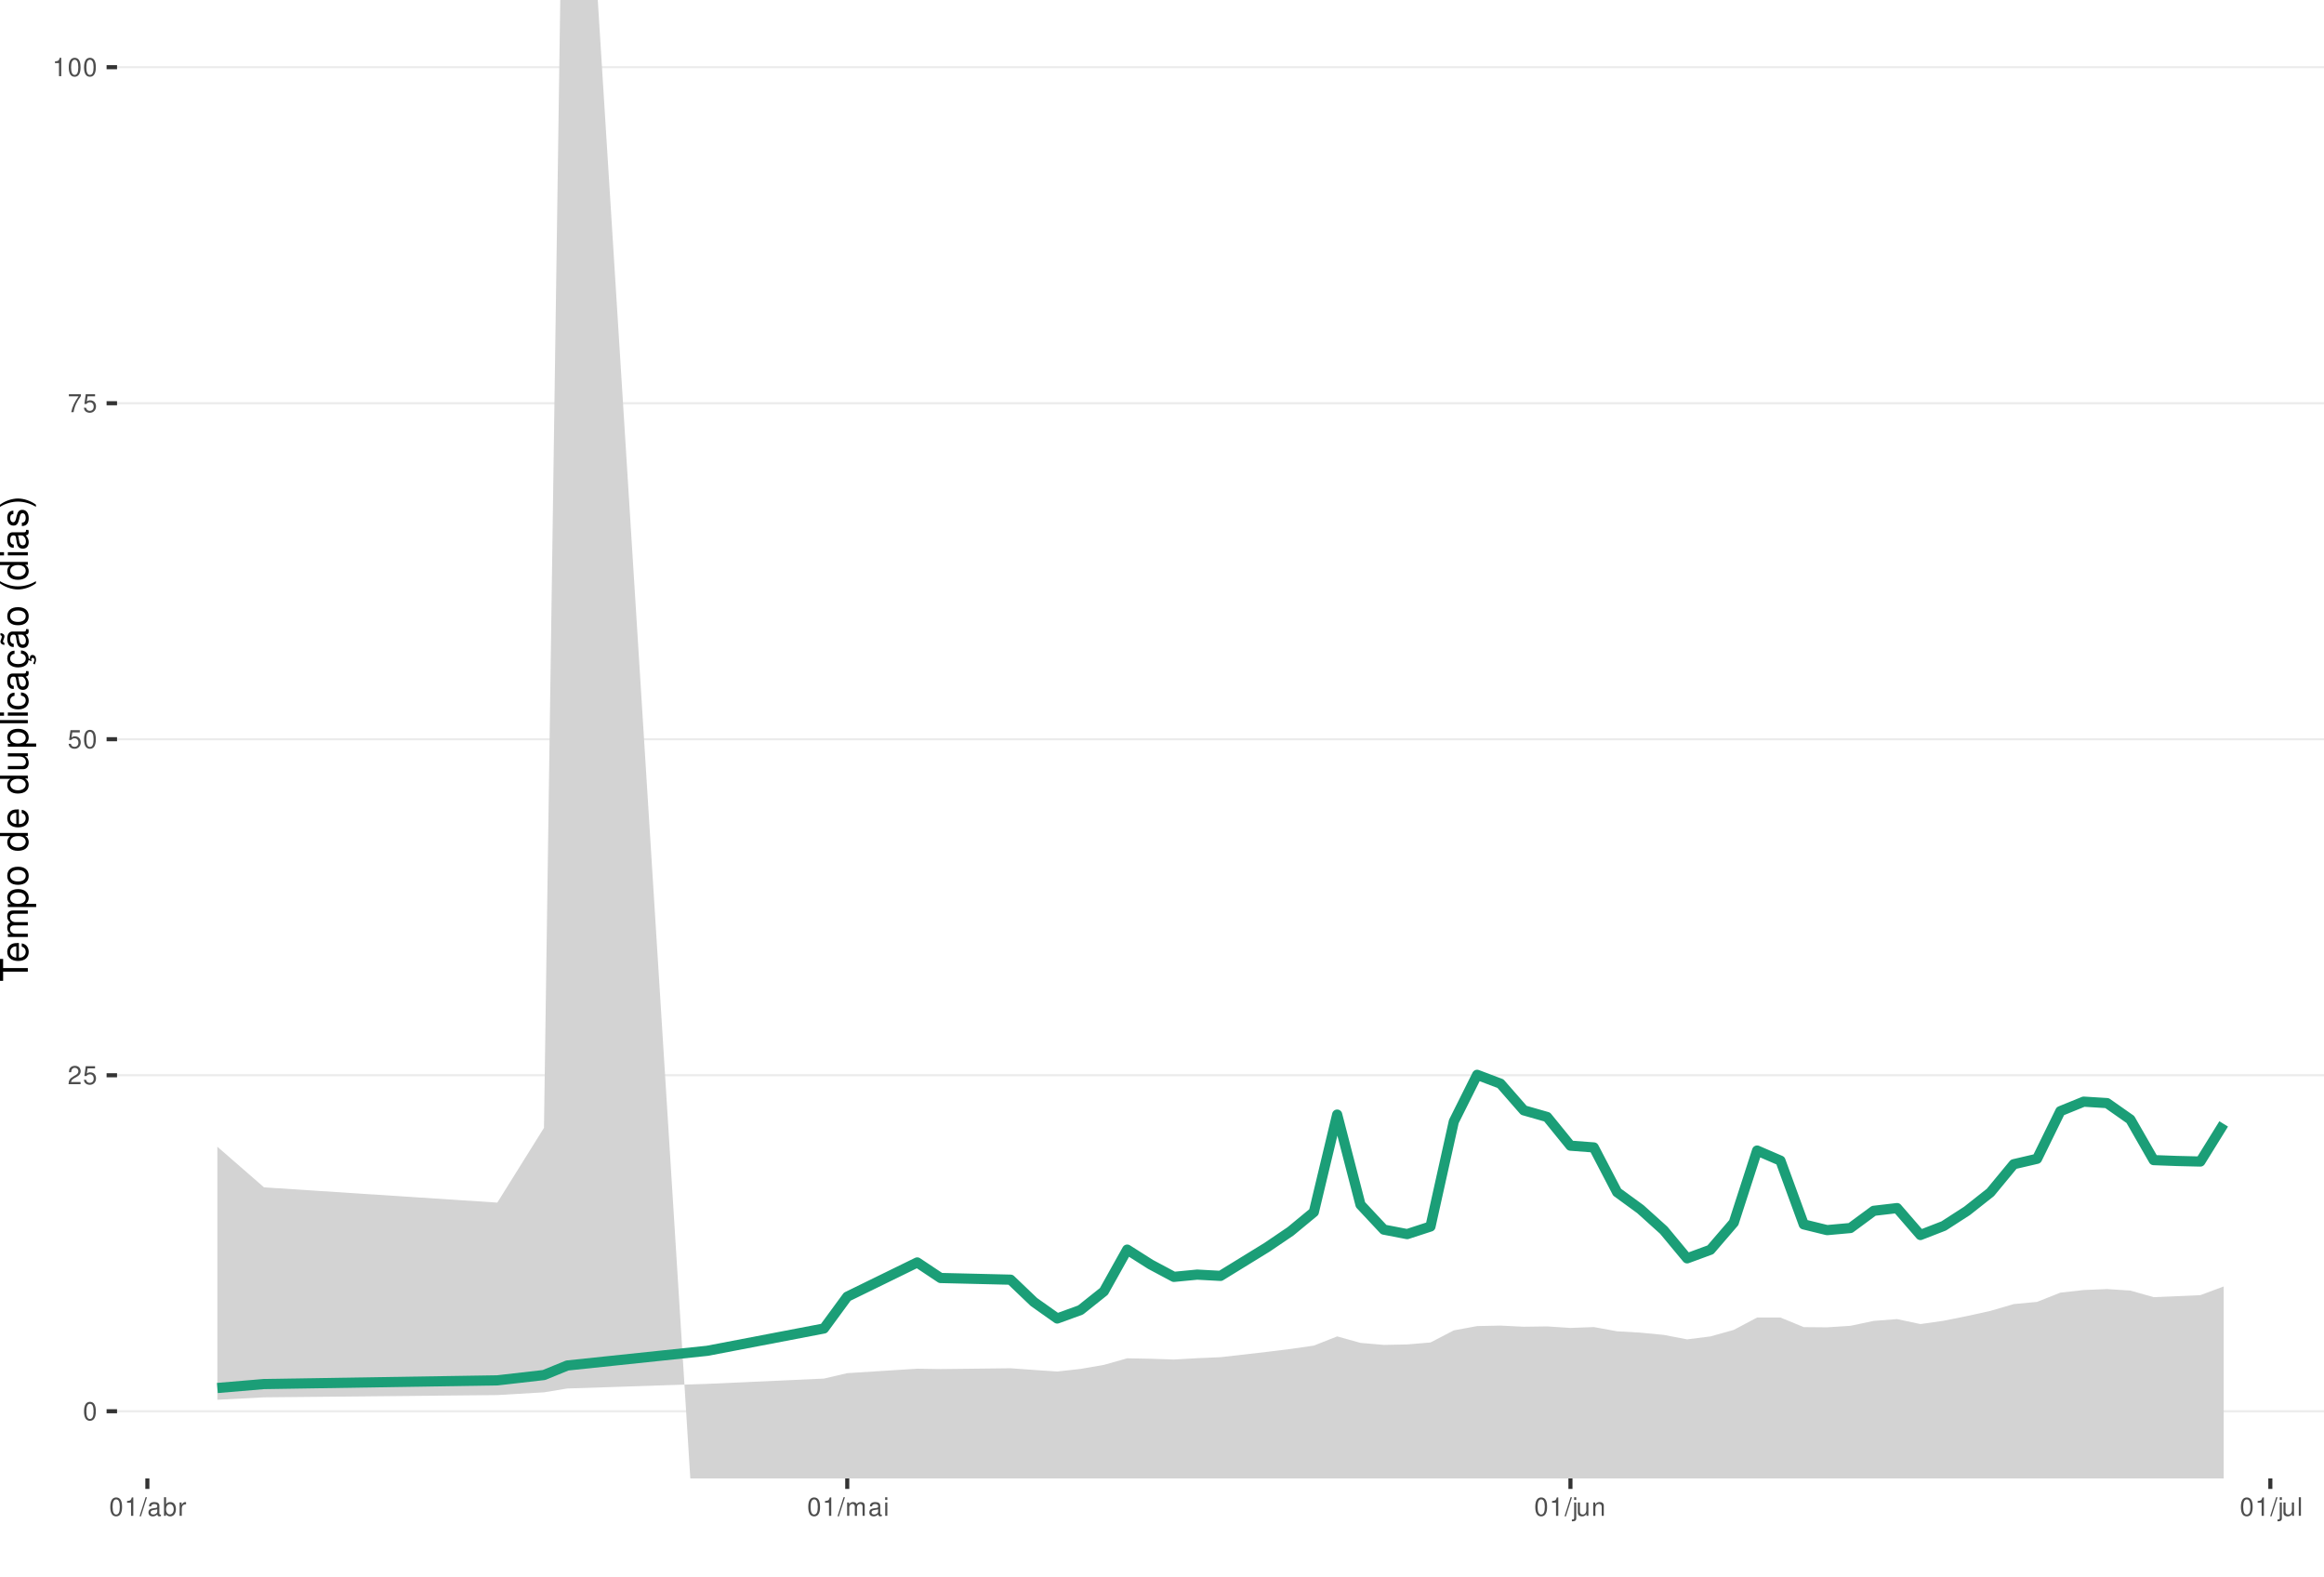
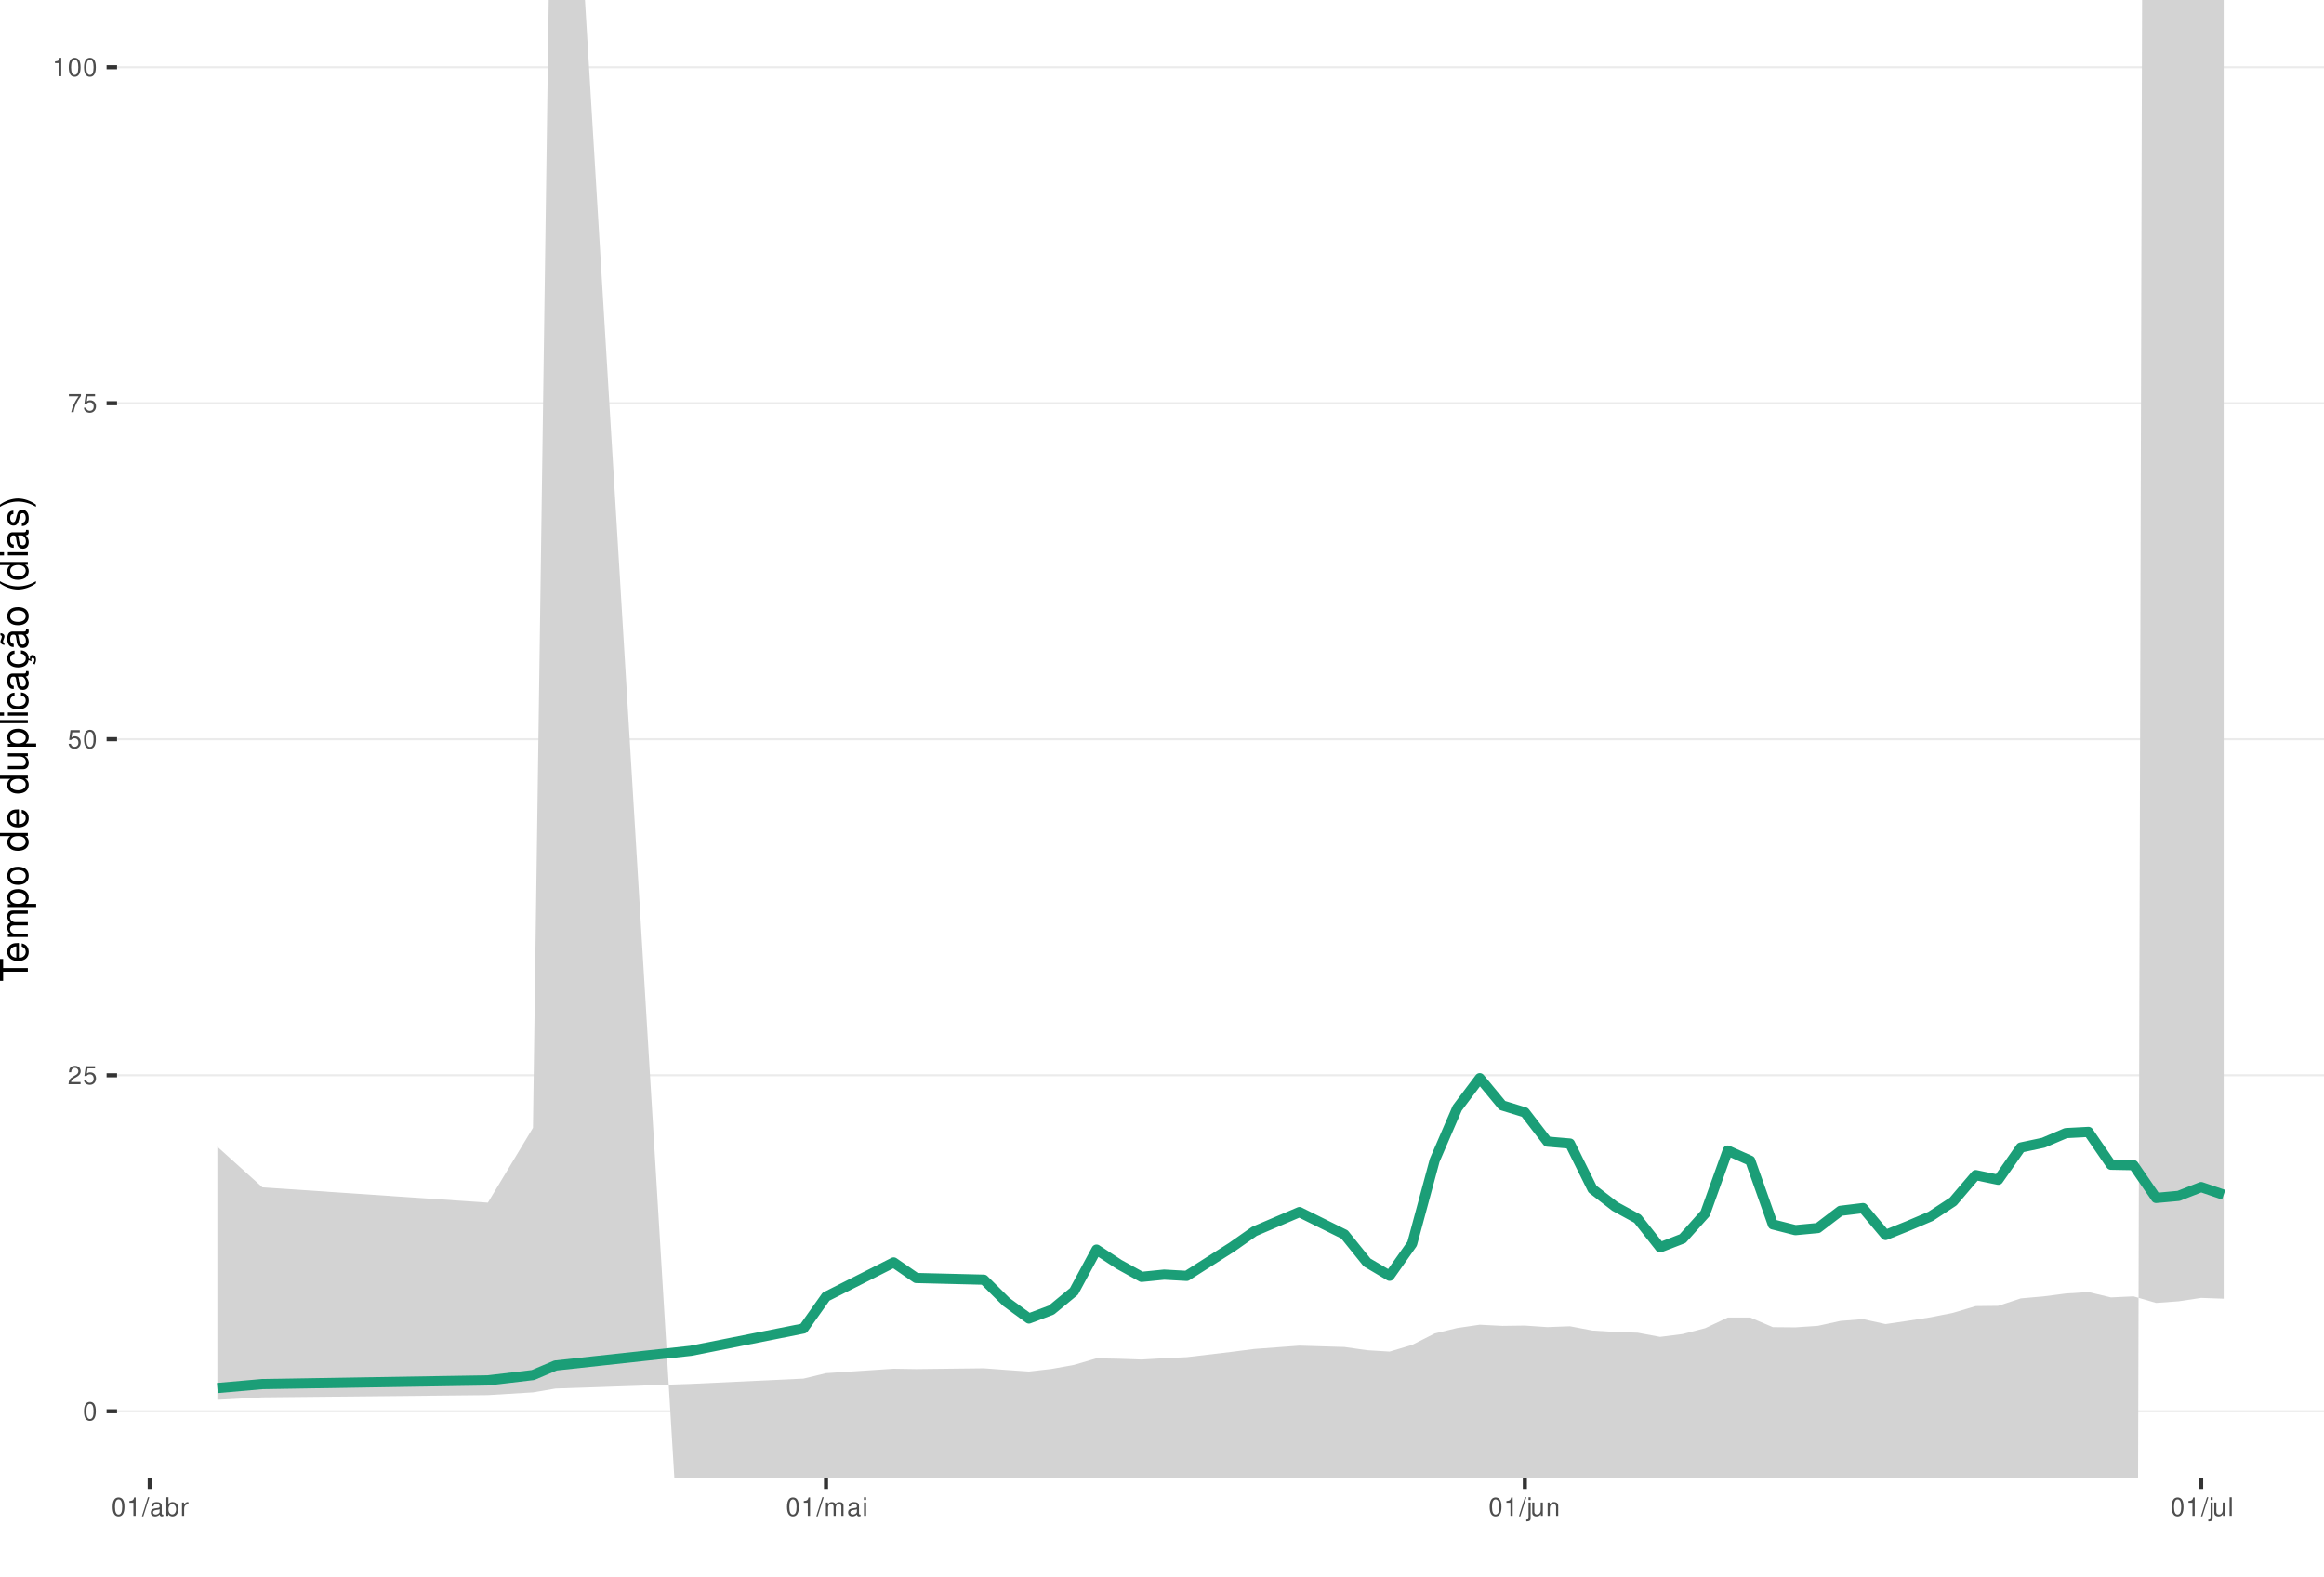
<svg xmlns="http://www.w3.org/2000/svg" xmlns:xlink="http://www.w3.org/1999/xlink" width="609pt" height="413pt" viewBox="0 0 609 413" version="1.1">
  <defs>
    <g>
      <symbol overflow="visible" id="glyph0-0">
        <path style="stroke:none;" d="" />
      </symbol>
      <symbol overflow="visible" id="glyph0-1">
        <path style="stroke:none;" d="M 1.828 -4.812 C 1.391 -4.812 0.984 -4.609 0.75 -4.281 C 0.438 -3.859 0.281 -3.219 0.281 -2.328 C 0.281 -0.703 0.812 0.156 1.828 0.156 C 2.828 0.156 3.375 -0.703 3.375 -2.297 C 3.375 -3.219 3.234 -3.844 2.922 -4.281 C 2.672 -4.625 2.281 -4.812 1.828 -4.812 Z M 1.828 -4.297 C 2.469 -4.297 2.781 -3.641 2.781 -2.344 C 2.781 -0.969 2.469 -0.328 1.812 -0.328 C 1.203 -0.328 0.891 -1 0.891 -2.328 C 0.891 -3.641 1.203 -4.297 1.828 -4.297 Z M 1.828 -4.297 " />
      </symbol>
      <symbol overflow="visible" id="glyph0-2">
        <path style="stroke:none;" d="M 3.375 -0.578 L 0.891 -0.578 C 0.938 -0.984 1.156 -1.234 1.734 -1.578 L 2.406 -1.953 C 3.062 -2.328 3.406 -2.812 3.406 -3.406 C 3.406 -3.812 3.234 -4.188 2.969 -4.438 C 2.688 -4.688 2.344 -4.812 1.891 -4.812 C 1.297 -4.812 0.844 -4.594 0.578 -4.188 C 0.422 -3.938 0.344 -3.641 0.328 -3.141 L 0.922 -3.141 C 0.938 -3.469 0.984 -3.672 1.062 -3.828 C 1.219 -4.125 1.516 -4.297 1.875 -4.297 C 2.406 -4.297 2.797 -3.906 2.797 -3.391 C 2.797 -3.016 2.578 -2.672 2.156 -2.438 L 1.547 -2.078 C 0.562 -1.516 0.281 -1.062 0.219 0 L 3.375 0 Z M 3.375 -0.578 " />
      </symbol>
      <symbol overflow="visible" id="glyph0-3">
        <path style="stroke:none;" d="M 3.172 -4.719 L 0.734 -4.719 L 0.375 -2.156 L 0.922 -2.156 C 1.188 -2.469 1.422 -2.594 1.797 -2.594 C 2.422 -2.594 2.812 -2.156 2.812 -1.453 C 2.812 -0.781 2.422 -0.359 1.781 -0.359 C 1.266 -0.359 0.953 -0.625 0.812 -1.156 L 0.234 -1.156 C 0.312 -0.766 0.375 -0.578 0.516 -0.406 C 0.781 -0.047 1.266 0.156 1.797 0.156 C 2.75 0.156 3.422 -0.547 3.422 -1.531 C 3.422 -2.469 2.797 -3.109 1.891 -3.109 C 1.562 -3.109 1.297 -3.016 1.016 -2.828 L 1.203 -4.141 L 3.172 -4.141 Z M 3.172 -4.719 " />
      </symbol>
      <symbol overflow="visible" id="glyph0-4">
        <path style="stroke:none;" d="M 3.469 -4.719 L 0.312 -4.719 L 0.312 -4.141 L 2.859 -4.141 C 1.734 -2.531 1.266 -1.547 0.922 0 L 1.547 0 C 1.797 -1.516 2.391 -2.812 3.469 -4.234 Z M 3.469 -4.719 " />
      </symbol>
      <symbol overflow="visible" id="glyph0-5">
        <path style="stroke:none;" d="M 1.719 -3.422 L 1.719 0 L 2.312 0 L 2.312 -4.812 L 1.922 -4.812 C 1.719 -4.078 1.578 -3.969 0.672 -3.859 L 0.672 -3.422 Z M 1.719 -3.422 " />
      </symbol>
      <symbol overflow="visible" id="glyph0-6">
        <path style="stroke:none;" d="M 1.531 -4.859 L -0.047 0.141 L 0.312 0.141 L 1.891 -4.859 Z M 1.531 -4.859 " />
      </symbol>
      <symbol overflow="visible" id="glyph0-7">
        <path style="stroke:none;" d="M 3.562 -0.328 C 3.5 -0.312 3.469 -0.312 3.438 -0.312 C 3.25 -0.312 3.141 -0.406 3.141 -0.578 L 3.141 -2.641 C 3.141 -3.25 2.688 -3.594 1.828 -3.594 C 1.312 -3.594 0.906 -3.438 0.672 -3.188 C 0.516 -3 0.453 -2.797 0.438 -2.453 L 0.984 -2.453 C 1.031 -2.875 1.297 -3.078 1.812 -3.078 C 2.312 -3.078 2.594 -2.891 2.594 -2.562 L 2.594 -2.406 C 2.578 -2.172 2.469 -2.078 2.016 -2.031 C 1.219 -1.922 1.109 -1.891 0.891 -1.812 C 0.484 -1.641 0.281 -1.328 0.281 -0.875 C 0.281 -0.25 0.719 0.156 1.422 0.156 C 1.859 0.156 2.219 0 2.609 -0.359 C 2.656 0 2.828 0.156 3.188 0.156 C 3.297 0.156 3.375 0.141 3.562 0.094 Z M 2.594 -1.094 C 2.594 -0.906 2.531 -0.797 2.375 -0.641 C 2.141 -0.438 1.875 -0.328 1.547 -0.328 C 1.109 -0.328 0.859 -0.547 0.859 -0.891 C 0.859 -1.266 1.094 -1.438 1.703 -1.531 C 2.297 -1.609 2.406 -1.641 2.594 -1.719 Z M 2.594 -1.094 " />
      </symbol>
      <symbol overflow="visible" id="glyph0-8">
        <path style="stroke:none;" d="M 0.359 -4.859 L 0.359 0 L 0.859 0 L 0.859 -0.453 C 1.125 -0.047 1.484 0.156 1.969 0.156 C 2.875 0.156 3.484 -0.594 3.484 -1.75 C 3.484 -2.891 2.922 -3.594 1.984 -3.594 C 1.516 -3.594 1.172 -3.406 0.906 -3.016 L 0.906 -4.859 Z M 1.891 -3.062 C 2.5 -3.062 2.906 -2.531 2.906 -1.703 C 2.906 -0.906 2.484 -0.359 1.891 -0.359 C 1.297 -0.359 0.906 -0.906 0.906 -1.719 C 0.906 -2.531 1.297 -3.062 1.891 -3.062 Z M 1.891 -3.062 " />
      </symbol>
      <symbol overflow="visible" id="glyph0-9">
        <path style="stroke:none;" d="M 0.453 -3.484 L 0.453 0 L 1.016 0 L 1.016 -1.812 C 1.031 -2.656 1.375 -3.016 2.141 -3 L 2.141 -3.562 C 2.047 -3.578 1.984 -3.594 1.922 -3.594 C 1.562 -3.594 1.297 -3.375 0.969 -2.859 L 0.969 -3.484 Z M 0.453 -3.484 " />
      </symbol>
      <symbol overflow="visible" id="glyph0-10">
        <path style="stroke:none;" d="M 0.469 -3.484 L 0.469 0 L 1.031 0 L 1.031 -2.188 C 1.031 -2.703 1.391 -3.109 1.844 -3.109 C 2.25 -3.109 2.484 -2.844 2.484 -2.406 L 2.484 0 L 3.047 0 L 3.047 -2.188 C 3.047 -2.703 3.422 -3.109 3.875 -3.109 C 4.266 -3.109 4.516 -2.844 4.516 -2.406 L 4.516 0 L 5.078 0 L 5.078 -2.609 C 5.078 -3.234 4.719 -3.594 4.062 -3.594 C 3.594 -3.594 3.312 -3.453 2.984 -3.062 C 2.781 -3.422 2.5 -3.594 2.047 -3.594 C 1.578 -3.594 1.266 -3.422 0.984 -3 L 0.984 -3.484 Z M 0.469 -3.484 " />
      </symbol>
      <symbol overflow="visible" id="glyph0-11">
        <path style="stroke:none;" d="M 1 -3.484 L 0.453 -3.484 L 0.453 0 L 1 0 Z M 1 -4.859 L 0.438 -4.859 L 0.438 -4.156 L 1 -4.156 Z M 1 -4.859 " />
      </symbol>
      <symbol overflow="visible" id="glyph0-12">
        <path style="stroke:none;" d="M 0.469 -3.484 L 0.469 0.5 C 0.469 0.859 0.359 0.969 0.016 0.969 C -0.031 0.969 -0.047 0.969 -0.125 0.953 L -0.125 1.438 C -0.047 1.438 -0.016 1.453 0.062 1.453 C 0.688 1.453 1.016 1.203 1.016 0.719 L 1.016 -3.484 Z M 1.016 -4.859 L 0.469 -4.859 L 0.469 -4.156 L 1.016 -4.156 Z M 1.016 -4.859 " />
      </symbol>
      <symbol overflow="visible" id="glyph0-13">
        <path style="stroke:none;" d="M 3.203 0 L 3.203 -3.484 L 2.656 -3.484 L 2.656 -1.516 C 2.656 -0.797 2.281 -0.328 1.703 -0.328 C 1.266 -0.328 0.984 -0.594 0.984 -1.016 L 0.984 -3.484 L 0.438 -3.484 L 0.438 -0.797 C 0.438 -0.219 0.859 0.156 1.547 0.156 C 2.062 0.156 2.391 -0.031 2.703 -0.484 L 2.703 0 Z M 3.203 0 " />
      </symbol>
      <symbol overflow="visible" id="glyph0-14">
        <path style="stroke:none;" d="M 0.469 -3.484 L 0.469 0 L 1.031 0 L 1.031 -1.922 C 1.031 -2.641 1.391 -3.109 1.969 -3.109 C 2.406 -3.109 2.688 -2.828 2.688 -2.422 L 2.688 0 L 3.234 0 L 3.234 -2.641 C 3.234 -3.219 2.812 -3.594 2.141 -3.594 C 1.625 -3.594 1.281 -3.391 0.984 -2.906 L 0.984 -3.484 Z M 0.469 -3.484 " />
      </symbol>
      <symbol overflow="visible" id="glyph0-15">
        <path style="stroke:none;" d="M 1.016 -4.859 L 0.453 -4.859 L 0.453 0 L 1.016 0 Z M 1.016 -4.859 " />
      </symbol>
      <symbol overflow="visible" id="glyph1-0">
        <path style="stroke:none;" d="" />
      </symbol>
      <symbol overflow="visible" id="glyph1-1">
        <path style="stroke:none;" d="M -6.469 -3.547 L -6.469 -5.938 L -7.297 -5.938 L -7.297 -0.203 L -6.469 -0.203 L -6.469 -2.609 L 0 -2.609 L 0 -3.547 Z M -6.469 -3.547 " />
      </symbol>
      <symbol overflow="visible" id="glyph1-2">
        <path style="stroke:none;" d="M -2.344 -5.125 C -3.141 -5.125 -3.625 -5.062 -4.016 -4.922 C -4.875 -4.578 -5.391 -3.781 -5.391 -2.797 C -5.391 -1.344 -4.281 -0.406 -2.547 -0.406 C -0.812 -0.406 0.234 -1.297 0.234 -2.781 C 0.234 -3.984 -0.453 -4.812 -1.594 -5.016 L -1.594 -4.188 C -0.906 -3.953 -0.547 -3.484 -0.547 -2.812 C -0.547 -2.281 -0.781 -1.828 -1.219 -1.547 C -1.516 -1.344 -1.812 -1.281 -2.344 -1.266 Z M -3.016 -1.297 C -3.984 -1.359 -4.625 -1.953 -4.625 -2.797 C -4.625 -3.641 -3.953 -4.234 -3.016 -4.234 Z M -3.016 -1.297 " />
      </symbol>
      <symbol overflow="visible" id="glyph1-3">
        <path style="stroke:none;" d="M -5.234 -0.703 L 0 -0.703 L 0 -1.547 L -3.297 -1.547 C -4.047 -1.547 -4.656 -2.094 -4.656 -2.766 C -4.656 -3.391 -4.281 -3.734 -3.609 -3.734 L 0 -3.734 L 0 -4.578 L -3.297 -4.578 C -4.047 -4.578 -4.656 -5.125 -4.656 -5.812 C -4.656 -6.422 -4.266 -6.781 -3.609 -6.781 L 0 -6.781 L 0 -7.625 L -3.938 -7.625 C -4.875 -7.625 -5.391 -7.078 -5.391 -6.094 C -5.391 -5.406 -5.188 -4.984 -4.594 -4.484 C -5.156 -4.188 -5.391 -3.766 -5.391 -3.078 C -5.391 -2.375 -5.125 -1.906 -4.5 -1.469 L -5.234 -1.469 Z M -5.234 -0.703 " />
      </symbol>
      <symbol overflow="visible" id="glyph1-4">
        <path style="stroke:none;" d="M 2.188 -0.547 L 2.188 -1.375 L -0.547 -1.375 C -0.016 -1.812 0.234 -2.312 0.234 -2.984 C 0.234 -4.344 -0.859 -5.234 -2.531 -5.234 C -4.297 -5.234 -5.391 -4.375 -5.391 -2.984 C -5.391 -2.266 -5.062 -1.703 -4.453 -1.312 L -5.234 -1.312 L -5.234 -0.547 Z M -4.609 -2.844 C -4.609 -3.766 -3.797 -4.359 -2.547 -4.359 C -1.359 -4.359 -0.547 -3.75 -0.547 -2.844 C -0.547 -1.953 -1.344 -1.375 -2.578 -1.375 C -3.812 -1.375 -4.609 -1.953 -4.609 -2.844 Z M -4.609 -2.844 " />
      </symbol>
      <symbol overflow="visible" id="glyph1-5">
        <path style="stroke:none;" d="M -5.391 -2.719 C -5.391 -1.234 -4.344 -0.359 -2.578 -0.359 C -0.812 -0.359 0.234 -1.234 0.234 -2.734 C 0.234 -4.203 -0.812 -5.094 -2.547 -5.094 C -4.359 -5.094 -5.391 -4.234 -5.391 -2.719 Z M -4.625 -2.734 C -4.625 -3.672 -3.844 -4.234 -2.547 -4.234 C -1.312 -4.234 -0.547 -3.656 -0.547 -2.734 C -0.547 -1.797 -1.312 -1.234 -2.578 -1.234 C -3.844 -1.234 -4.625 -1.797 -4.625 -2.734 Z M -4.625 -2.734 " />
      </symbol>
      <symbol overflow="visible" id="glyph1-6">
        <path style="stroke:none;" d="" />
      </symbol>
      <symbol overflow="visible" id="glyph1-7">
        <path style="stroke:none;" d="M -7.297 -4.953 L -7.297 -4.125 L -4.578 -4.125 C -5.109 -3.766 -5.391 -3.203 -5.391 -2.516 C -5.391 -1.156 -4.297 -0.266 -2.625 -0.266 C -0.859 -0.266 0.234 -1.125 0.234 -2.547 C 0.234 -3.266 -0.047 -3.766 -0.688 -4.203 L 0 -4.203 L 0 -4.953 Z M -4.609 -2.656 C -4.609 -3.547 -3.812 -4.125 -2.562 -4.125 C -1.344 -4.125 -0.547 -3.547 -0.547 -2.656 C -0.547 -1.734 -1.359 -1.125 -2.578 -1.125 C -3.797 -1.125 -4.609 -1.734 -4.609 -2.656 Z M -4.609 -2.656 " />
      </symbol>
      <symbol overflow="visible" id="glyph1-8">
        <path style="stroke:none;" d="M 0 -4.812 L -5.234 -4.812 L -5.234 -3.984 L -2.266 -3.984 C -1.203 -3.984 -0.5 -3.438 -0.5 -2.562 C -0.5 -1.906 -0.906 -1.484 -1.531 -1.484 L -5.234 -1.484 L -5.234 -0.656 L -1.203 -0.656 C -0.328 -0.656 0.234 -1.297 0.234 -2.312 C 0.234 -3.094 -0.047 -3.578 -0.734 -4.062 L 0 -4.062 Z M 0 -4.812 " />
      </symbol>
      <symbol overflow="visible" id="glyph1-9">
        <path style="stroke:none;" d="M -7.297 -1.516 L -7.297 -0.688 L 0 -0.688 L 0 -1.516 Z M -7.297 -1.516 " />
      </symbol>
      <symbol overflow="visible" id="glyph1-10">
        <path style="stroke:none;" d="M -5.234 -1.5 L -5.234 -0.672 L 0 -0.672 L 0 -1.5 Z M -7.297 -1.5 L -7.297 -0.656 L -6.234 -0.656 L -6.234 -1.5 Z M -7.297 -1.5 " />
      </symbol>
      <symbol overflow="visible" id="glyph1-11">
        <path style="stroke:none;" d="M -3.484 -4.703 C -3.984 -4.672 -4.312 -4.562 -4.609 -4.359 C -5.094 -4 -5.391 -3.375 -5.391 -2.641 C -5.391 -1.219 -4.266 -0.312 -2.531 -0.312 C -0.844 -0.312 0.234 -1.203 0.234 -2.625 C 0.234 -3.875 -0.516 -4.672 -1.797 -4.766 L -1.797 -3.938 C -0.953 -3.797 -0.547 -3.359 -0.547 -2.656 C -0.547 -1.734 -1.297 -1.188 -2.531 -1.188 C -3.844 -1.188 -4.625 -1.719 -4.625 -2.625 C -4.625 -3.328 -4.203 -3.766 -3.484 -3.875 Z M -3.484 -4.703 " />
      </symbol>
      <symbol overflow="visible" id="glyph1-12">
        <path style="stroke:none;" d="M -0.484 -5.344 C -0.469 -5.266 -0.469 -5.219 -0.469 -5.172 C -0.469 -4.875 -0.625 -4.719 -0.875 -4.719 L -3.953 -4.719 C -4.891 -4.719 -5.391 -4.047 -5.391 -2.75 C -5.391 -1.984 -5.172 -1.375 -4.781 -1.016 C -4.516 -0.766 -4.203 -0.672 -3.688 -0.656 L -3.688 -1.484 C -4.328 -1.562 -4.625 -1.938 -4.625 -2.719 C -4.625 -3.484 -4.344 -3.891 -3.844 -3.891 L -3.625 -3.891 C -3.266 -3.875 -3.125 -3.703 -3.047 -3.016 C -2.891 -1.844 -2.844 -1.656 -2.719 -1.344 C -2.453 -0.734 -2 -0.422 -1.312 -0.422 C -0.375 -0.422 0.234 -1.078 0.234 -2.141 C 0.234 -2.797 0 -3.328 -0.547 -3.922 C 0 -3.984 0.234 -4.234 0.234 -4.781 C 0.234 -4.953 0.203 -5.062 0.141 -5.344 Z M -1.656 -3.891 C -1.375 -3.891 -1.203 -3.812 -0.969 -3.562 C -0.656 -3.219 -0.5 -2.812 -0.5 -2.312 C -0.5 -1.672 -0.812 -1.297 -1.344 -1.297 C -1.891 -1.297 -2.172 -1.656 -2.297 -2.547 C -2.422 -3.438 -2.453 -3.609 -2.594 -3.891 Z M -1.656 -3.891 " />
      </symbol>
      <symbol overflow="visible" id="glyph1-13">
        <path style="stroke:none;" d="M 0.234 -2.641 C 0.234 -3.875 -0.547 -4.703 -1.797 -4.766 L -1.797 -3.938 C -0.953 -3.797 -0.531 -3.359 -0.531 -2.656 C -0.531 -1.734 -1.281 -1.188 -2.516 -1.188 C -3.844 -1.188 -4.625 -1.719 -4.625 -2.625 C -4.625 -3.328 -4.203 -3.766 -3.484 -3.875 L -3.484 -4.703 C -3.984 -4.672 -4.312 -4.562 -4.609 -4.359 C -5.094 -4 -5.391 -3.375 -5.391 -2.641 C -5.391 -1.219 -4.266 -0.312 -2.531 -0.312 C -1.469 -0.312 -0.625 -0.672 -0.156 -1.312 C 0.047 -1.594 0.125 -1.812 0.203 -2.25 L 0.922 -1.938 L 0.984 -2.062 C 0.938 -2.188 0.906 -2.25 0.906 -2.375 C 0.906 -2.656 1.047 -2.828 1.281 -2.828 C 1.547 -2.828 1.734 -2.594 1.734 -2.297 C 1.734 -2.031 1.672 -1.844 1.438 -1.406 L 1.406 -1.312 L 1.812 -1.094 C 2.078 -1.75 2.141 -1.953 2.141 -2.344 C 2.141 -3.109 1.781 -3.578 1.203 -3.578 C 0.781 -3.578 0.547 -3.297 0.547 -2.797 C 0.547 -2.703 0.547 -2.641 0.562 -2.516 Z M 0.234 -2.641 " />
      </symbol>
      <symbol overflow="visible" id="glyph1-14">
        <path style="stroke:none;" d="M -0.484 -5.344 C -0.469 -5.266 -0.469 -5.219 -0.469 -5.172 C -0.469 -4.875 -0.625 -4.719 -0.875 -4.719 L -3.953 -4.719 C -4.891 -4.719 -5.391 -4.047 -5.391 -2.75 C -5.391 -1.984 -5.172 -1.375 -4.781 -1.016 C -4.516 -0.766 -4.203 -0.672 -3.688 -0.656 L -3.688 -1.484 C -4.328 -1.562 -4.625 -1.938 -4.625 -2.719 C -4.625 -3.484 -4.344 -3.891 -3.844 -3.891 L -3.625 -3.891 C -3.266 -3.875 -3.125 -3.703 -3.047 -3.016 C -2.891 -1.844 -2.844 -1.656 -2.719 -1.344 C -2.453 -0.734 -2 -0.422 -1.312 -0.422 C -0.375 -0.422 0.234 -1.078 0.234 -2.141 C 0.234 -2.797 0 -3.328 -0.547 -3.922 C 0 -3.984 0.234 -4.234 0.234 -4.781 C 0.234 -4.953 0.203 -5.062 0.141 -5.344 Z M -1.656 -3.891 C -1.375 -3.891 -1.203 -3.812 -0.969 -3.562 C -0.656 -3.219 -0.5 -2.812 -0.5 -2.312 C -0.5 -1.672 -0.812 -1.297 -1.344 -1.297 C -1.891 -1.297 -2.172 -1.656 -2.297 -2.547 C -2.422 -3.438 -2.453 -3.609 -2.594 -3.891 Z M -7.172 -3.75 C -6.922 -3.672 -6.812 -3.547 -6.812 -3.375 C -6.812 -3.25 -6.875 -2.984 -6.984 -2.734 C -7.156 -2.312 -7.172 -2.25 -7.172 -2.047 C -7.172 -1.594 -6.797 -1.297 -6.141 -1.188 L -6.141 -1.766 C -6.375 -1.812 -6.5 -1.938 -6.5 -2.094 C -6.5 -2.203 -6.469 -2.344 -6.375 -2.578 C -6.156 -3.156 -6.125 -3.234 -6.125 -3.438 C -6.125 -3.922 -6.484 -4.219 -7.172 -4.312 Z M -7.172 -3.75 " />
      </symbol>
      <symbol overflow="visible" id="glyph1-15">
        <path style="stroke:none;" d="M -7.297 -2.359 C -5.984 -1.359 -4.156 -0.734 -2.594 -0.734 C -1.016 -0.734 0.812 -1.359 2.125 -2.359 L 2.125 -2.906 C 0.688 -2.031 -0.984 -1.547 -2.594 -1.547 C -4.188 -1.547 -5.875 -2.031 -7.297 -2.906 Z M -7.297 -2.359 " />
      </symbol>
      <symbol overflow="visible" id="glyph1-16">
        <path style="stroke:none;" d="M -3.781 -4.375 C -4.812 -4.375 -5.391 -3.688 -5.391 -2.484 C -5.391 -1.266 -4.766 -0.469 -3.797 -0.469 C -2.969 -0.469 -2.578 -0.891 -2.281 -2.125 L -2.094 -2.906 C -1.953 -3.484 -1.734 -3.719 -1.375 -3.719 C -0.875 -3.719 -0.547 -3.234 -0.547 -2.5 C -0.547 -2.047 -0.672 -1.672 -0.891 -1.453 C -1.047 -1.328 -1.188 -1.266 -1.562 -1.219 L -1.562 -0.344 C -0.344 -0.375 0.234 -1.062 0.234 -2.438 C 0.234 -3.75 -0.422 -4.594 -1.438 -4.594 C -2.203 -4.594 -2.641 -4.156 -2.891 -3.109 L -3.078 -2.312 C -3.234 -1.625 -3.453 -1.344 -3.828 -1.344 C -4.312 -1.344 -4.625 -1.766 -4.625 -2.453 C -4.625 -3.125 -4.328 -3.484 -3.781 -3.5 Z M -3.781 -4.375 " />
      </symbol>
      <symbol overflow="visible" id="glyph1-17">
        <path style="stroke:none;" d="M 2.125 -0.938 C 0.812 -1.938 -1.016 -2.562 -2.578 -2.562 C -4.156 -2.562 -5.984 -1.938 -7.297 -0.938 L -7.297 -0.375 C -5.859 -1.266 -4.188 -1.75 -2.578 -1.75 C -0.984 -1.75 0.703 -1.266 2.125 -0.375 Z M 2.125 -0.938 " />
      </symbol>
    </g>
    <clipPath id="clip1">
      <path d="M 30.672 0 L 609 0 L 609 387.328 L 30.672 387.328 Z M 30.672 0 " />
    </clipPath>
    <clipPath id="clip2">
      <path d="M 30.672 369 L 609 369 L 609 370 L 30.672 370 Z M 30.672 369 " />
    </clipPath>
    <clipPath id="clip3">
      <path d="M 30.672 281 L 609 281 L 609 282 L 30.672 282 Z M 30.672 281 " />
    </clipPath>
    <clipPath id="clip4">
      <path d="M 30.672 193 L 609 193 L 609 194 L 30.672 194 Z M 30.672 193 " />
    </clipPath>
    <clipPath id="clip5">
      <path d="M 30.672 105 L 609 105 L 609 106 L 30.672 106 Z M 30.672 105 " />
    </clipPath>
    <clipPath id="clip6">
      <path d="M 30.672 17 L 609 17 L 609 18 L 30.672 18 Z M 30.672 17 " />
    </clipPath>
    <clipPath id="clip7">
      <path d="M 56 0 L 583 0 L 583 387.328 L 56 387.328 Z M 56 0 " />
    </clipPath>
  </defs>
  <g id="surface51">
    <rect x="0" y="0" width="609" height="413" style="fill:rgb(100%,100%,100%);fill-opacity:1;stroke:none;" />
    <rect x="0" y="0" width="609" height="413" style="fill:rgb(100%,100%,100%);fill-opacity:1;stroke:none;" />
    <path style="fill:none;stroke-width:1.067;stroke-linecap:round;stroke-linejoin:round;stroke:rgb(100%,100%,100%);stroke-opacity:1;stroke-miterlimit:10;" d="M 0 413 L 609 413 L 609 0 L 0 0 Z M 0 413 " />
    <g clip-path="url(#clip1)" clip-rule="nonzero">
      <path style=" stroke:none;fill-rule:nonzero;fill:rgb(100%,100%,100%);fill-opacity:1;" d="M 30.672 387.328 L 609 387.328 L 609 0 L 30.672 0 Z M 30.672 387.328 " />
    </g>
    <g clip-path="url(#clip2)" clip-rule="nonzero">
      <path style="fill:none;stroke-width:0.533;stroke-linecap:butt;stroke-linejoin:round;stroke:rgb(92.157%,92.157%,92.157%);stroke-opacity:1;stroke-miterlimit:10;" d="M 30.672 369.723 L 609 369.723 " />
    </g>
    <g clip-path="url(#clip3)" clip-rule="nonzero">
      <path style="fill:none;stroke-width:0.533;stroke-linecap:butt;stroke-linejoin:round;stroke:rgb(92.157%,92.157%,92.157%);stroke-opacity:1;stroke-miterlimit:10;" d="M 30.672 281.695 L 609 281.695 " />
    </g>
    <g clip-path="url(#clip4)" clip-rule="nonzero">
      <path style="fill:none;stroke-width:0.533;stroke-linecap:butt;stroke-linejoin:round;stroke:rgb(92.157%,92.157%,92.157%);stroke-opacity:1;stroke-miterlimit:10;" d="M 30.672 193.664 L 609 193.664 " />
    </g>
    <g clip-path="url(#clip5)" clip-rule="nonzero">
      <path style="fill:none;stroke-width:0.533;stroke-linecap:butt;stroke-linejoin:round;stroke:rgb(92.157%,92.157%,92.157%);stroke-opacity:1;stroke-miterlimit:10;" d="M 30.672 105.637 L 609 105.637 " />
    </g>
    <g clip-path="url(#clip6)" clip-rule="nonzero">
      <path style="fill:none;stroke-width:0.533;stroke-linecap:butt;stroke-linejoin:round;stroke:rgb(92.157%,92.157%,92.157%);stroke-opacity:1;stroke-miterlimit:10;" d="M 30.672 17.605 L 609 17.605 " />
    </g>
    <g clip-path="url(#clip7)" clip-rule="nonzero">
-       <path style=" stroke:none;fill-rule:nonzero;fill:rgb(82.745%,82.745%,82.745%);fill-opacity:1;" d="M 56.957 300.422 L 69.188 311.066 L 130.32 315.062 L 142.547 295.473 L 146.816 0 L 156.645 0 L 182.504 413 L 215.465 413 L 215.906 412.332 L 222.02 400.223 L 240.359 396.113 L 246.477 400.352 L 264.816 402.777 L 269.809 413 L 294.262 413 L 295.383 410.402 L 297.293 413 L 348.449 413 L 350.402 409.453 L 351.992 413 L 582.711 413 L 582.711 337.031 L 576.598 339.305 L 570.484 339.574 L 564.371 339.832 L 558.258 338.109 L 552.145 337.711 L 546.031 337.965 L 539.918 338.648 L 533.805 341.07 L 527.691 341.648 L 521.578 343.43 L 515.465 344.781 L 509.352 346.012 L 503.238 346.883 L 497.125 345.582 L 491.012 346.047 L 484.898 347.34 L 478.785 347.734 L 472.672 347.68 L 466.559 345.172 L 460.445 345.168 L 454.332 348.41 L 448.219 350.117 L 442.105 350.891 L 435.992 349.719 L 429.879 349.129 L 423.762 348.777 L 417.648 347.668 L 411.535 347.895 L 405.422 347.496 L 399.309 347.582 L 393.195 347.281 L 387.082 347.41 L 380.969 348.535 L 374.855 351.703 L 368.742 352.219 L 362.629 352.34 L 356.516 351.812 L 350.402 350.113 L 344.289 352.527 L 338.176 353.402 L 332.062 354.16 L 319.836 355.559 L 313.723 355.824 L 307.609 356.172 L 301.496 355.965 L 295.383 355.852 L 289.27 357.574 L 283.156 358.633 L 277.043 359.312 L 270.93 358.902 L 264.816 358.461 L 246.477 358.672 L 240.359 358.578 L 222.02 359.742 L 215.906 361.164 L 185.34 362.547 L 148.66 363.758 L 142.547 364.766 L 130.32 365.484 L 69.188 366.078 L 56.957 366.715 Z M 56.957 300.422 " />
-     </g>
-     <path style="fill:none;stroke-width:2.667;stroke-linecap:butt;stroke-linejoin:round;stroke:rgb(10.588%,61.961%,46.667%);stroke-opacity:1;stroke-miterlimit:10;" d="M 56.957 363.629 L 69.188 362.594 L 130.32 361.629 L 142.547 360.23 L 148.66 357.734 L 185.34 353.887 L 215.906 348.039 L 222.02 339.707 L 240.359 330.738 L 246.477 334.812 L 264.816 335.254 L 270.93 341.098 L 277.043 345.422 L 283.156 343.195 L 289.27 338.32 L 295.383 327.375 L 301.496 331.254 L 307.609 334.516 L 313.723 333.926 L 319.836 334.258 L 332.062 326.738 L 338.176 322.59 L 344.289 317.543 L 350.402 292.004 L 356.516 315.609 L 362.629 322.137 L 368.742 323.316 L 374.855 321.324 L 380.969 293.824 L 387.082 281.582 L 393.195 283.898 L 399.309 290.883 L 405.422 292.629 L 411.535 300.148 L 417.648 300.605 L 423.762 312.332 L 429.879 316.793 L 435.992 322.305 L 442.105 329.664 L 448.219 327.414 L 454.332 320.309 L 460.445 301.422 L 466.559 304.062 L 472.672 320.773 L 478.785 322.27 L 484.898 321.719 L 491.012 317.211 L 497.125 316.496 L 503.238 323.547 L 509.352 321.172 L 515.465 317.227 L 521.578 312.395 L 527.691 305.004 L 533.805 303.582 L 539.918 291.102 L 546.031 288.613 L 552.145 288.992 L 558.258 293.281 L 564.371 303.93 L 570.484 304.156 L 576.598 304.301 L 582.711 294.445 " />
+       <path style=" stroke:none;fill-rule:nonzero;fill:rgb(82.745%,82.745%,82.745%);fill-opacity:1;" d="M 56.957 300.422 L 68.773 311.066 L 127.848 315.062 L 139.66 295.473 L 143.789 0 L 153.285 0 L 178.273 413 L 210.121 413 L 210.551 412.332 L 216.457 400.223 L 234.18 396.113 L 240.086 400.352 L 257.809 402.777 L 262.633 413 L 286.266 413 L 287.344 410.402 L 289.191 413 L 560.207 413 L 561.328 0 L 582.711 0 L 582.711 340.238 L 576.805 340.027 L 570.898 340.918 L 564.992 341.344 L 559.082 339.625 L 553.176 339.902 L 547.27 338.492 L 541.359 338.871 L 535.453 339.637 L 529.547 340.156 L 523.641 342.102 L 517.73 342.172 L 511.824 343.93 L 505.918 345.102 L 500.008 346.012 L 494.102 346.883 L 488.195 345.582 L 482.289 346.047 L 476.379 347.34 L 470.473 347.734 L 464.566 347.68 L 458.656 345.172 L 452.75 345.168 L 446.844 347.957 L 440.938 349.484 L 435.027 350.234 L 429.121 349.137 L 423.215 348.934 L 417.309 348.574 L 411.398 347.453 L 405.492 347.672 L 399.586 347.27 L 393.676 347.352 L 387.77 347.047 L 381.863 347.91 L 375.957 349.34 L 370.047 352.336 L 364.141 354.09 L 358.234 353.727 L 352.324 352.883 L 340.512 352.527 L 328.695 353.402 L 322.789 354.16 L 310.973 355.559 L 305.066 355.824 L 299.16 356.172 L 293.254 355.965 L 287.344 355.852 L 281.438 357.574 L 275.531 358.633 L 269.625 359.312 L 263.715 358.902 L 257.809 358.461 L 240.086 358.672 L 234.18 358.578 L 216.457 359.742 L 210.551 361.164 L 181.012 362.547 L 145.57 363.758 L 139.66 364.766 L 127.848 365.484 L 68.773 366.078 L 56.957 366.715 Z M 56.957 300.422 " />
+     </g>
+     <path style="fill:none;stroke-width:2.667;stroke-linecap:butt;stroke-linejoin:round;stroke:rgb(10.588%,61.961%,46.667%);stroke-opacity:1;stroke-miterlimit:10;" d="M 56.957 363.629 L 68.773 362.594 L 127.848 361.629 L 139.66 360.23 L 145.57 357.734 L 181.012 353.887 L 210.551 348.039 L 216.457 339.707 L 234.18 330.738 L 240.086 334.812 L 257.809 335.254 L 263.715 341.098 L 269.625 345.422 L 275.531 343.195 L 281.438 338.32 L 287.344 327.375 L 293.254 331.254 L 299.16 334.516 L 305.066 333.926 L 310.973 334.258 L 322.789 326.738 L 328.695 322.59 L 340.512 317.543 L 352.324 323.406 L 358.234 330.738 L 364.141 334.23 L 370.047 325.848 L 375.957 303.98 L 381.863 290.297 L 387.77 282.461 L 393.676 289.598 L 399.586 291.41 L 405.492 299.086 L 411.398 299.59 L 417.309 311.516 L 423.215 316.074 L 429.121 319.289 L 435.027 326.785 L 440.938 324.496 L 446.844 317.895 L 452.75 301.422 L 458.656 304.062 L 464.566 320.773 L 470.473 322.27 L 476.379 321.719 L 482.289 317.211 L 488.195 316.496 L 494.102 323.547 L 500.008 321.172 L 505.918 318.66 L 511.824 314.781 L 517.73 307.855 L 523.641 309.074 L 529.547 300.621 L 535.453 299.375 L 541.359 296.852 L 547.27 296.539 L 553.176 305.133 L 559.082 305.242 L 564.992 313.84 L 570.898 313.305 L 576.805 310.988 L 582.711 313.004 " />
    <g style="fill:rgb(30.196%,30.196%,30.196%);fill-opacity:1;">
      <use xlink:href="#glyph0-1" x="21.738" y="372.07" />
    </g>
    <g style="fill:rgb(30.196%,30.196%,30.196%);fill-opacity:1;">
      <use xlink:href="#glyph0-2" x="17.738" y="284.043" />
      <use xlink:href="#glyph0-3" x="21.738" y="284.043" />
    </g>
    <g style="fill:rgb(30.196%,30.196%,30.196%);fill-opacity:1;">
      <use xlink:href="#glyph0-3" x="17.738" y="196.012" />
      <use xlink:href="#glyph0-1" x="21.738" y="196.012" />
    </g>
    <g style="fill:rgb(30.196%,30.196%,30.196%);fill-opacity:1;">
      <use xlink:href="#glyph0-4" x="17.738" y="107.984" />
      <use xlink:href="#glyph0-3" x="21.738" y="107.984" />
    </g>
    <g style="fill:rgb(30.196%,30.196%,30.196%);fill-opacity:1;">
      <use xlink:href="#glyph0-5" x="13.738" y="19.953" />
      <use xlink:href="#glyph0-1" x="17.738" y="19.953" />
      <use xlink:href="#glyph0-1" x="21.738" y="19.953" />
    </g>
    <path style="fill:none;stroke-width:1.067;stroke-linecap:butt;stroke-linejoin:round;stroke:rgb(20%,20%,20%);stroke-opacity:1;stroke-miterlimit:10;" d="M 27.93 369.723 L 30.672 369.723 " />
    <path style="fill:none;stroke-width:1.067;stroke-linecap:butt;stroke-linejoin:round;stroke:rgb(20%,20%,20%);stroke-opacity:1;stroke-miterlimit:10;" d="M 27.93 281.695 L 30.672 281.695 " />
    <path style="fill:none;stroke-width:1.067;stroke-linecap:butt;stroke-linejoin:round;stroke:rgb(20%,20%,20%);stroke-opacity:1;stroke-miterlimit:10;" d="M 27.93 193.664 L 30.672 193.664 " />
    <path style="fill:none;stroke-width:1.067;stroke-linecap:butt;stroke-linejoin:round;stroke:rgb(20%,20%,20%);stroke-opacity:1;stroke-miterlimit:10;" d="M 27.93 105.637 L 30.672 105.637 " />
    <path style="fill:none;stroke-width:1.067;stroke-linecap:butt;stroke-linejoin:round;stroke:rgb(20%,20%,20%);stroke-opacity:1;stroke-miterlimit:10;" d="M 27.93 17.605 L 30.672 17.605 " />
-     <path style="fill:none;stroke-width:1.067;stroke-linecap:butt;stroke-linejoin:round;stroke:rgb(20%,20%,20%);stroke-opacity:1;stroke-miterlimit:10;" d="M 38.617 390.07 L 38.617 387.328 " />
-     <path style="fill:none;stroke-width:1.067;stroke-linecap:butt;stroke-linejoin:round;stroke:rgb(20%,20%,20%);stroke-opacity:1;stroke-miterlimit:10;" d="M 222.02 390.07 L 222.02 387.328 " />
-     <path style="fill:none;stroke-width:1.067;stroke-linecap:butt;stroke-linejoin:round;stroke:rgb(20%,20%,20%);stroke-opacity:1;stroke-miterlimit:10;" d="M 411.535 390.07 L 411.535 387.328 " />
-     <path style="fill:none;stroke-width:1.067;stroke-linecap:butt;stroke-linejoin:round;stroke:rgb(20%,20%,20%);stroke-opacity:1;stroke-miterlimit:10;" d="M 594.938 390.07 L 594.938 387.328 " />
-     <g style="fill:rgb(30.196%,30.196%,30.196%);fill-opacity:1;">
-       <use xlink:href="#glyph0-1" x="28.617" y="397.109" />
-       <use xlink:href="#glyph0-5" x="32.617" y="397.109" />
-       <use xlink:href="#glyph0-6" x="36.617" y="397.109" />
-       <use xlink:href="#glyph0-7" x="38.617" y="397.109" />
-       <use xlink:href="#glyph0-8" x="42.617" y="397.109" />
-       <use xlink:href="#glyph0-9" x="46.617" y="397.109" />
-     </g>
-     <g style="fill:rgb(30.196%,30.196%,30.196%);fill-opacity:1;">
-       <use xlink:href="#glyph0-1" x="211.52" y="397.109" />
-       <use xlink:href="#glyph0-5" x="215.52" y="397.109" />
-       <use xlink:href="#glyph0-6" x="219.52" y="397.109" />
-       <use xlink:href="#glyph0-10" x="221.52" y="397.109" />
-       <use xlink:href="#glyph0-7" x="227.52" y="397.109" />
-       <use xlink:href="#glyph0-11" x="231.52" y="397.109" />
-     </g>
-     <g style="fill:rgb(30.196%,30.196%,30.196%);fill-opacity:1;">
-       <use xlink:href="#glyph0-1" x="402.035" y="397.109" />
-       <use xlink:href="#glyph0-5" x="406.035" y="397.109" />
-       <use xlink:href="#glyph0-6" x="410.035" y="397.109" />
-       <use xlink:href="#glyph0-12" x="412.035" y="397.109" />
-       <use xlink:href="#glyph0-13" x="413.035" y="397.109" />
-       <use xlink:href="#glyph0-14" x="417.035" y="397.109" />
-     </g>
-     <g style="fill:rgb(30.196%,30.196%,30.196%);fill-opacity:1;">
-       <use xlink:href="#glyph0-1" x="586.938" y="397.109" />
-       <use xlink:href="#glyph0-5" x="590.938" y="397.109" />
-       <use xlink:href="#glyph0-6" x="594.938" y="397.109" />
-       <use xlink:href="#glyph0-12" x="596.938" y="397.109" />
-       <use xlink:href="#glyph0-13" x="597.938" y="397.109" />
-       <use xlink:href="#glyph0-15" x="601.938" y="397.109" />
+     <path style="fill:none;stroke-width:1.067;stroke-linecap:butt;stroke-linejoin:round;stroke:rgb(20%,20%,20%);stroke-opacity:1;stroke-miterlimit:10;" d="M 39.238 390.07 L 39.238 387.328 " />
+     <path style="fill:none;stroke-width:1.067;stroke-linecap:butt;stroke-linejoin:round;stroke:rgb(20%,20%,20%);stroke-opacity:1;stroke-miterlimit:10;" d="M 216.457 390.07 L 216.457 387.328 " />
+     <path style="fill:none;stroke-width:1.067;stroke-linecap:butt;stroke-linejoin:round;stroke:rgb(20%,20%,20%);stroke-opacity:1;stroke-miterlimit:10;" d="M 399.586 390.07 L 399.586 387.328 " />
+     <path style="fill:none;stroke-width:1.067;stroke-linecap:butt;stroke-linejoin:round;stroke:rgb(20%,20%,20%);stroke-opacity:1;stroke-miterlimit:10;" d="M 576.805 390.07 L 576.805 387.328 " />
+     <g style="fill:rgb(30.196%,30.196%,30.196%);fill-opacity:1;">
+       <use xlink:href="#glyph0-1" x="29.238" y="397.109" />
+       <use xlink:href="#glyph0-5" x="33.238" y="397.109" />
+       <use xlink:href="#glyph0-6" x="37.238" y="397.109" />
+       <use xlink:href="#glyph0-7" x="39.238" y="397.109" />
+       <use xlink:href="#glyph0-8" x="43.238" y="397.109" />
+       <use xlink:href="#glyph0-9" x="47.238" y="397.109" />
+     </g>
+     <g style="fill:rgb(30.196%,30.196%,30.196%);fill-opacity:1;">
+       <use xlink:href="#glyph0-1" x="205.957" y="397.109" />
+       <use xlink:href="#glyph0-5" x="209.957" y="397.109" />
+       <use xlink:href="#glyph0-6" x="213.957" y="397.109" />
+       <use xlink:href="#glyph0-10" x="215.957" y="397.109" />
+       <use xlink:href="#glyph0-7" x="221.957" y="397.109" />
+       <use xlink:href="#glyph0-11" x="225.957" y="397.109" />
+     </g>
+     <g style="fill:rgb(30.196%,30.196%,30.196%);fill-opacity:1;">
+       <use xlink:href="#glyph0-1" x="390.086" y="397.109" />
+       <use xlink:href="#glyph0-5" x="394.086" y="397.109" />
+       <use xlink:href="#glyph0-6" x="398.086" y="397.109" />
+       <use xlink:href="#glyph0-12" x="400.086" y="397.109" />
+       <use xlink:href="#glyph0-13" x="401.086" y="397.109" />
+       <use xlink:href="#glyph0-14" x="405.086" y="397.109" />
+     </g>
+     <g style="fill:rgb(30.196%,30.196%,30.196%);fill-opacity:1;">
+       <use xlink:href="#glyph0-1" x="568.805" y="397.109" />
+       <use xlink:href="#glyph0-5" x="572.805" y="397.109" />
+       <use xlink:href="#glyph0-6" x="576.805" y="397.109" />
+       <use xlink:href="#glyph0-12" x="578.805" y="397.109" />
+       <use xlink:href="#glyph0-13" x="579.805" y="397.109" />
+       <use xlink:href="#glyph0-15" x="583.805" y="397.109" />
    </g>
    <g style="fill:rgb(0%,0%,0%);fill-opacity:1;">
      <use xlink:href="#glyph1-1" x="7.29" y="257.164" />
      <use xlink:href="#glyph1-2" x="7.29" y="252.164" />
      <use xlink:href="#glyph1-3" x="7.29" y="246.164" />
      <use xlink:href="#glyph1-4" x="7.29" y="238.164" />
      <use xlink:href="#glyph1-5" x="7.29" y="232.164" />
      <use xlink:href="#glyph1-6" x="7.29" y="226.164" />
      <use xlink:href="#glyph1-7" x="7.29" y="223.164" />
      <use xlink:href="#glyph1-2" x="7.29" y="217.164" />
      <use xlink:href="#glyph1-6" x="7.29" y="211.164" />
      <use xlink:href="#glyph1-7" x="7.29" y="208.164" />
      <use xlink:href="#glyph1-8" x="7.29" y="202.164" />
      <use xlink:href="#glyph1-4" x="7.29" y="196.164" />
      <use xlink:href="#glyph1-9" x="7.29" y="190.164" />
      <use xlink:href="#glyph1-10" x="7.29" y="188.164" />
      <use xlink:href="#glyph1-11" x="7.29" y="186.164" />
      <use xlink:href="#glyph1-12" x="7.29" y="181.164" />
      <use xlink:href="#glyph1-13" x="7.29" y="175.164" />
      <use xlink:href="#glyph1-14" x="7.29" y="170.164" />
      <use xlink:href="#glyph1-5" x="7.29" y="164.164" />
      <use xlink:href="#glyph1-6" x="7.29" y="158.164" />
      <use xlink:href="#glyph1-15" x="7.29" y="155.164" />
      <use xlink:href="#glyph1-7" x="7.29" y="152.164" />
      <use xlink:href="#glyph1-10" x="7.29" y="146.164" />
      <use xlink:href="#glyph1-12" x="7.29" y="144.164" />
      <use xlink:href="#glyph1-16" x="7.29" y="138.164" />
      <use xlink:href="#glyph1-17" x="7.29" y="133.164" />
    </g>
  </g>
</svg>
